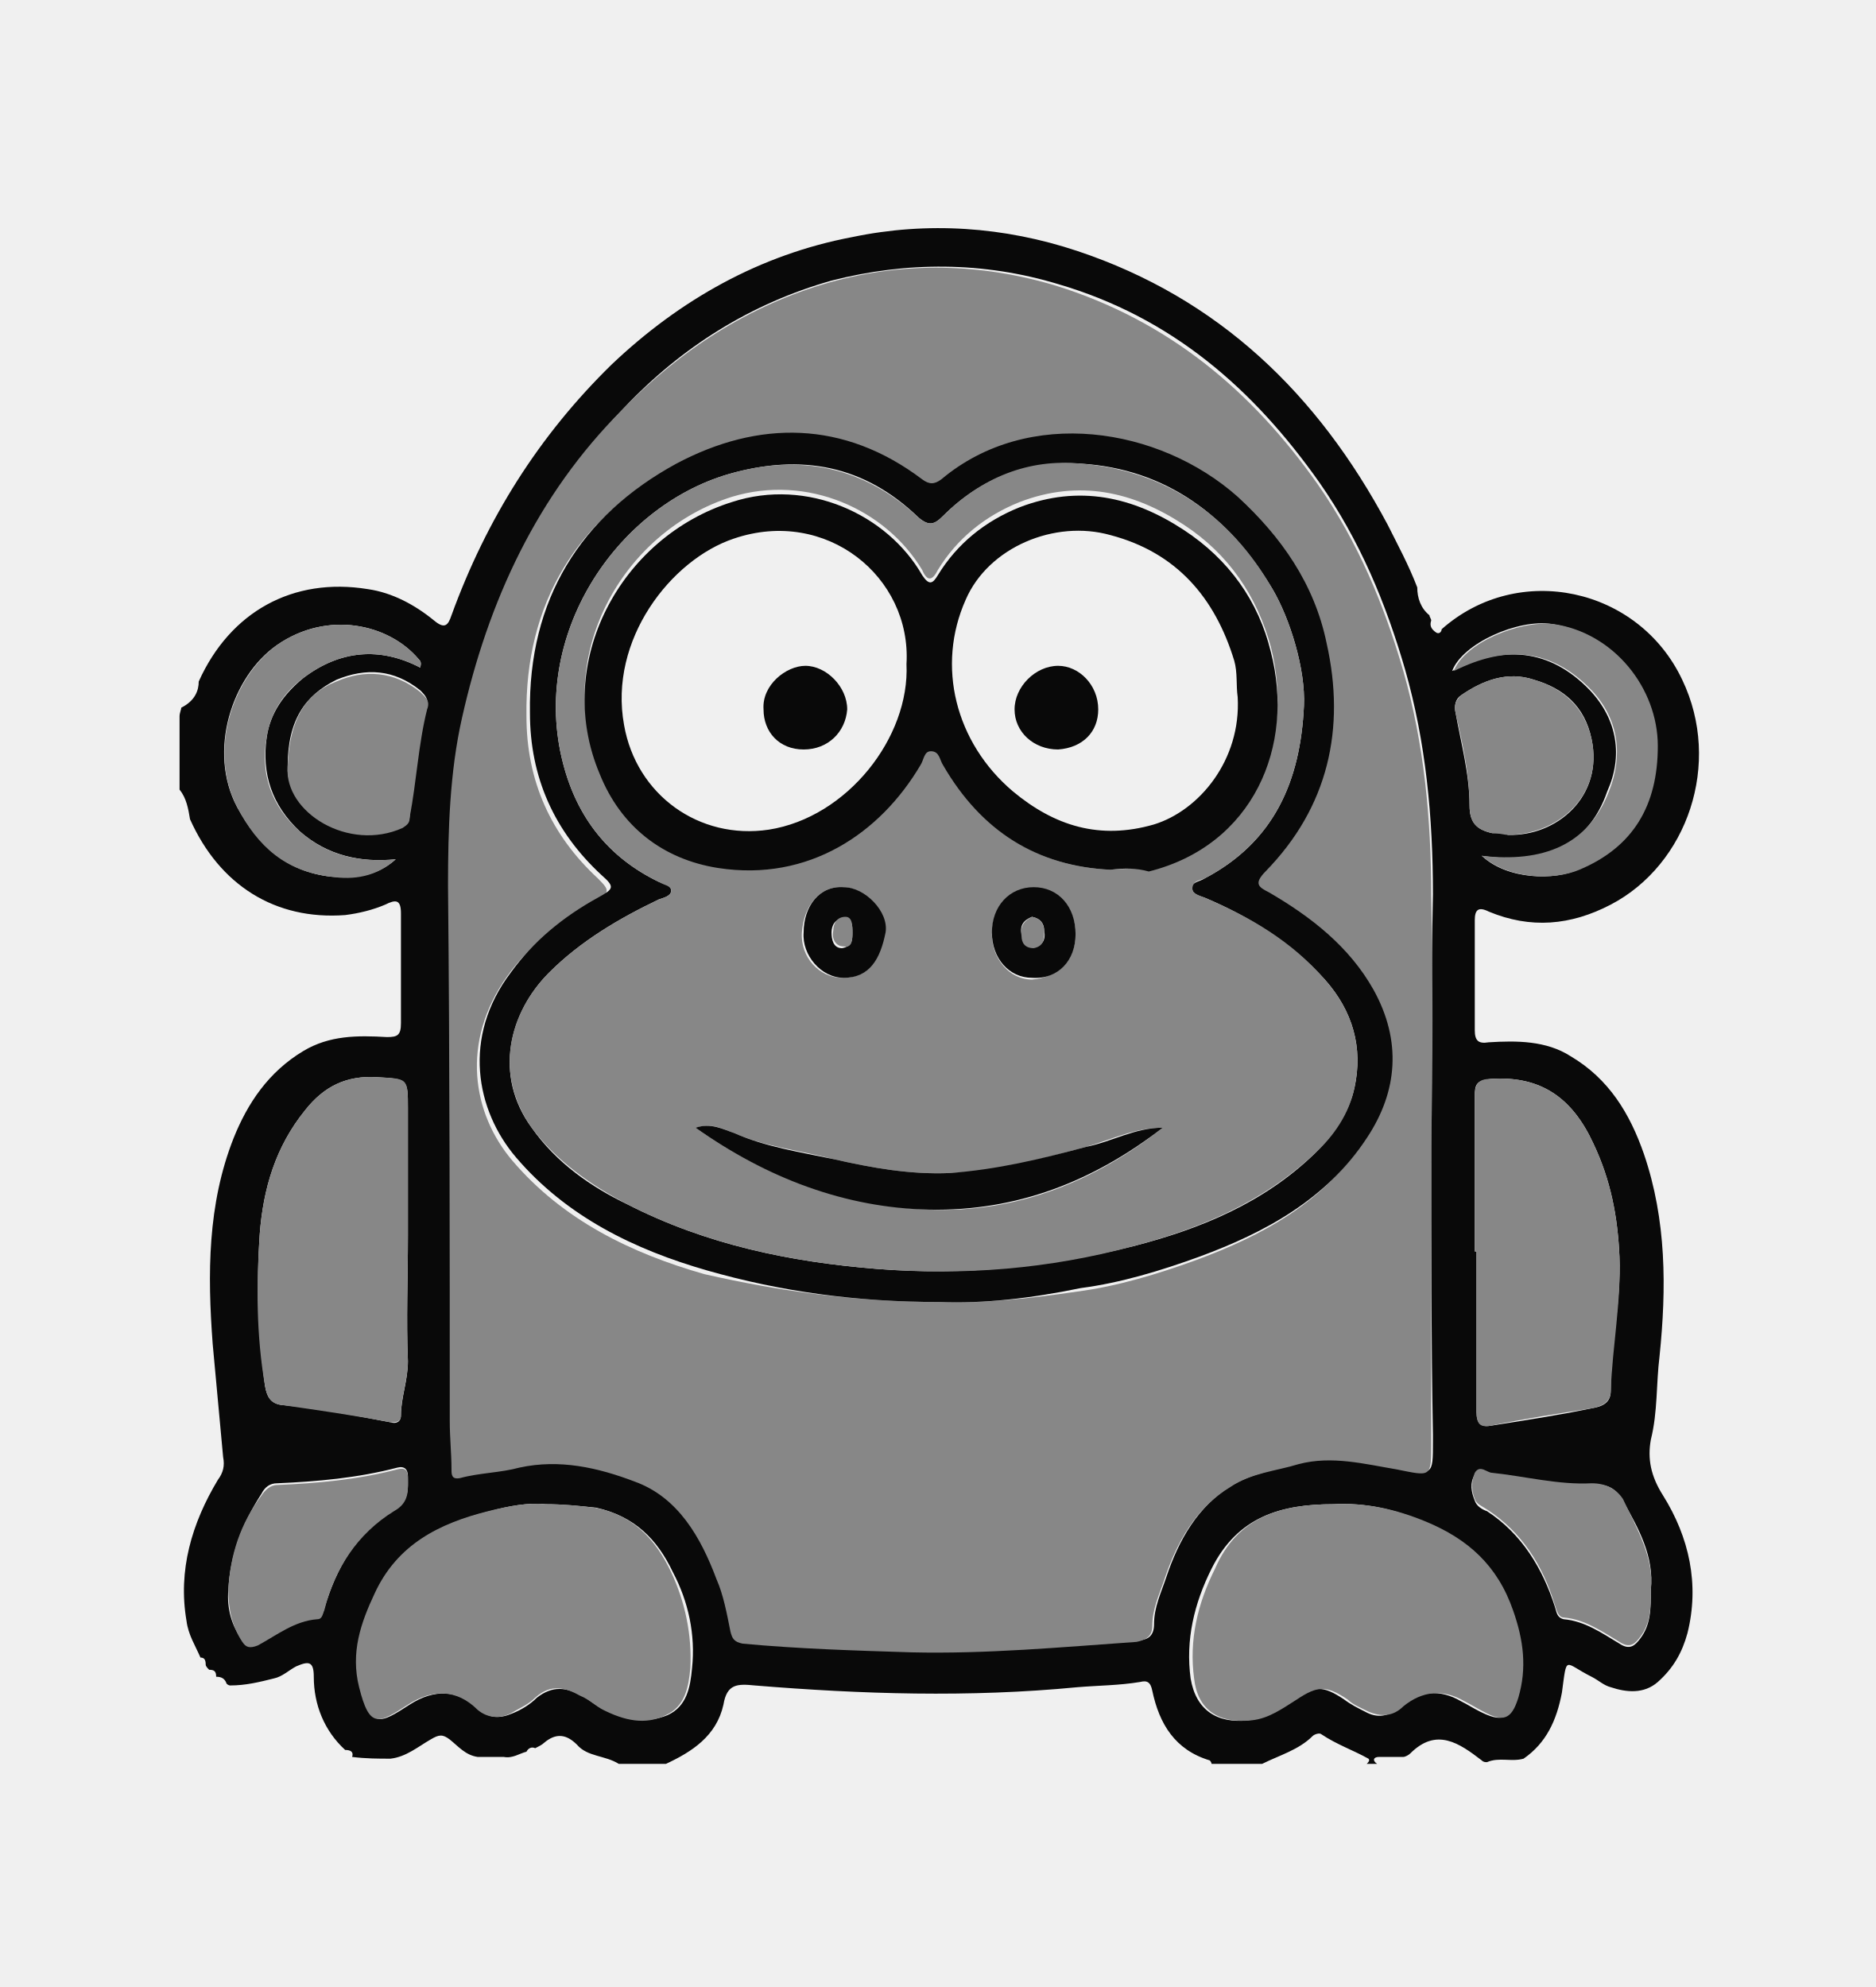
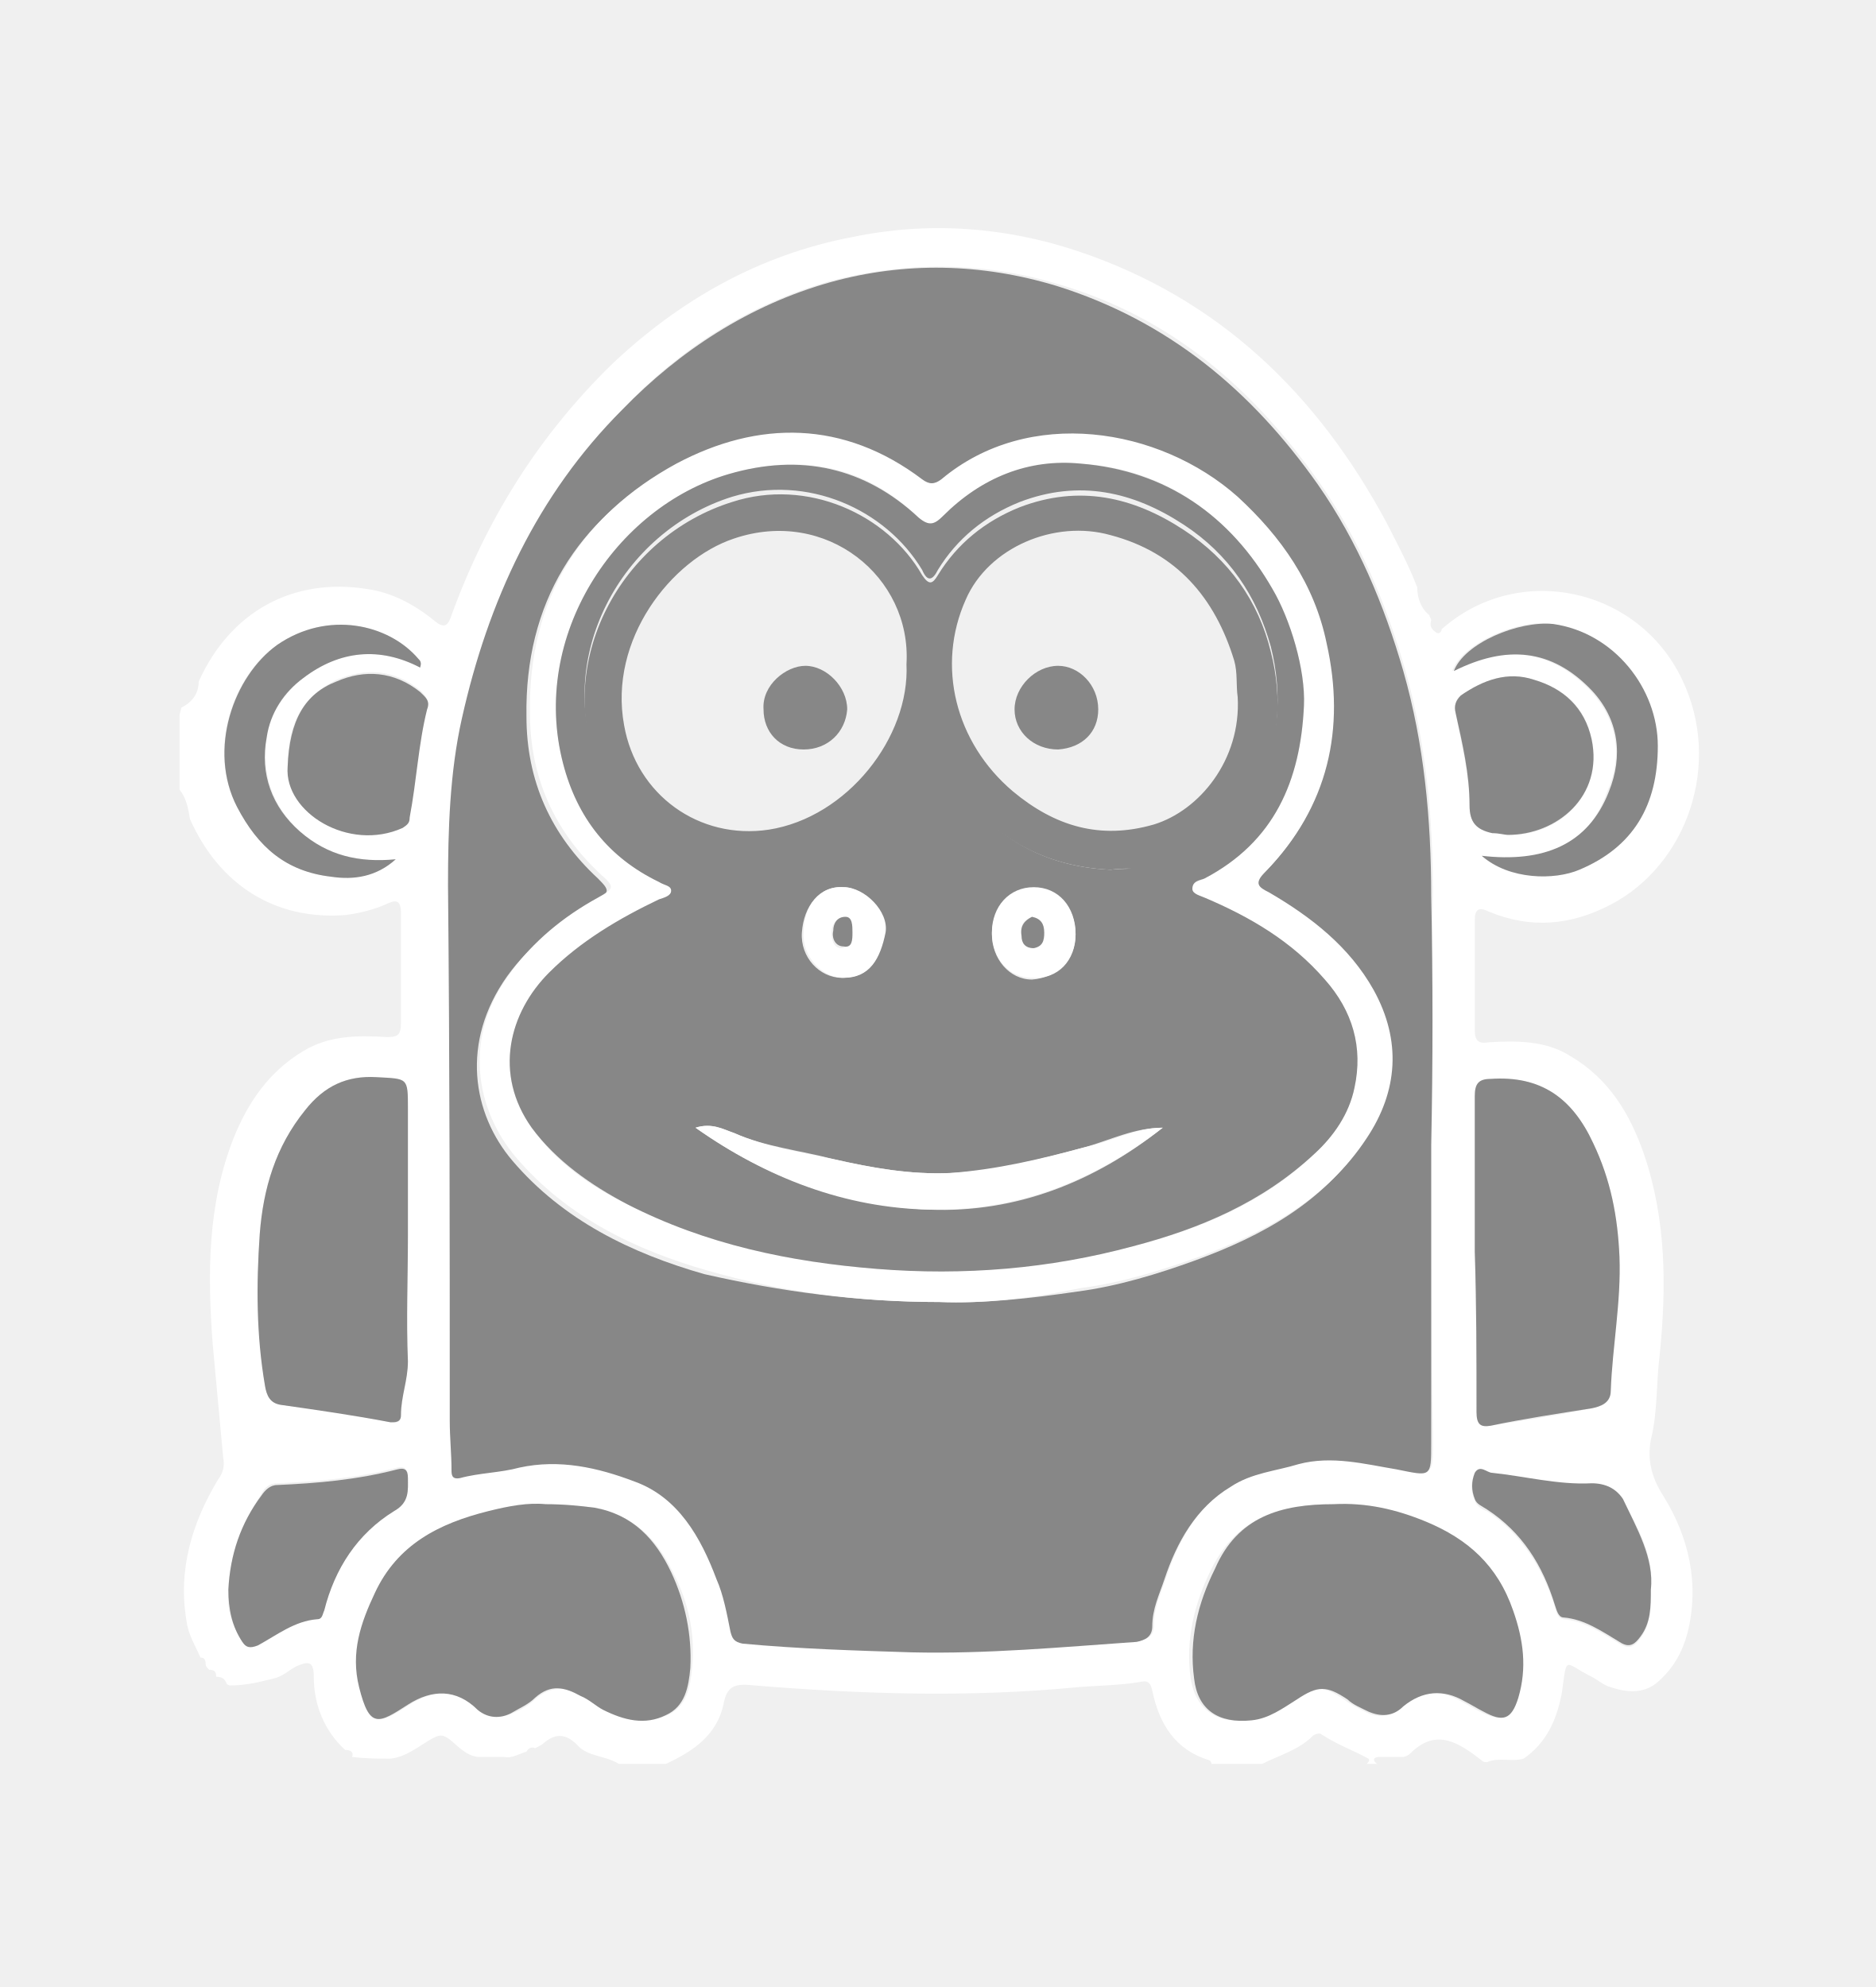
<svg xmlns="http://www.w3.org/2000/svg" version="1.1" id="Layer_1" x="0px" y="0px" viewBox="0 0 107.6 114" style="enable-background:new 0 0 107.6 114;" xml:space="preserve">
  <style type="text/css">
- 	.st0{fill:#090909;}
+ 	.st0{fill:#FFFFFF;}
	.st1{fill:#878787;}
</style>
  <g id="eihnCn.tif">
    <g>
-       <path class="st0" d="M11.4,39.1c1.8-4,5.4-6,9.7-5.3c1.4,0.2,2.7,0.9,3.8,1.8c0.6,0.5,0.8,0.3,1-0.3c2-5.5,5-10.3,9.2-14.4    c3.9-3.7,8.5-6.3,13.8-7.3c4.3-0.9,8.7-0.6,12.9,0.8c8.1,2.7,13.8,8.2,17.8,15.7c0.6,1.2,1.2,2.3,1.7,3.6c0,0.6,0.2,1.2,0.7,1.6    c0,0.1,0.1,0.2,0.1,0.3c-0.1,0.3,0,0.5,0.3,0.7c0.2,0.1,0.3-0.1,0.3-0.2c4.4-3.9,11.3-2.4,13.8,2.9c2.3,4.8,0.3,10.6-4.1,12.9    c-2.3,1.2-4.6,1.4-7,0.4c-0.6-0.3-0.8-0.1-0.8,0.5c0,2.1,0,4.2,0,6.3c0,0.6,0.2,0.8,0.8,0.7c1.6-0.1,3.3-0.1,4.7,0.8    c2.2,1.3,3.4,3.3,4.2,5.6c1.3,3.8,1.3,7.7,0.9,11.6c-0.2,1.6-0.1,3.2-0.5,4.8c-0.2,1.1,0,2.1,0.7,3.2c1.5,2.4,2.1,5.1,1.4,7.9    c-0.3,1.1-0.8,2-1.7,2.8c-0.8,0.7-1.8,0.6-2.7,0.3c-0.4-0.1-0.7-0.4-1.1-0.6c-1.6-0.8-1.4-1.3-1.7,0.9c-0.3,1.6-0.9,2.9-2.2,3.8    c-0.7,0.2-1.4-0.1-2.1,0.2c-0.1,0-0.2,0-0.3-0.1c-1.3-1-2.6-1.9-4.1-0.4c-0.1,0.1-0.3,0.2-0.4,0.2c-0.5,0-0.9,0-1.4,0    c-0.3,0-0.4,0.2-0.1,0.4c-0.2,0-0.4,0-0.6,0c0.1-0.1,0.2-0.2,0.1-0.3c-0.9-0.5-1.8-0.8-2.7-1.4c-0.1-0.1-0.4,0-0.5,0.1    c-0.8,0.8-1.9,1.1-2.9,1.6c-1,0-1.9,0-2.9,0c0-0.1-0.1-0.2-0.1-0.2c-2-0.6-2.9-2.1-3.3-4c-0.1-0.5-0.3-0.6-0.7-0.5    c-1.2,0.2-2.4,0.2-3.6,0.3c-6.2,0.6-12.4,0.4-18.5-0.1c-1-0.1-1.6-0.1-1.8,1.1c-0.4,1.8-1.8,2.7-3.3,3.4c-0.9,0-1.8,0-2.7,0    c-0.8-0.5-1.8-0.4-2.4-1.1c-0.6-0.6-1.2-0.7-1.9-0.1c-0.1,0.1-0.3,0.2-0.5,0.3c-0.2-0.1-0.4,0-0.5,0.2c-0.4,0.1-0.8,0.4-1.3,0.3    c-0.5,0-1,0-1.5,0c-0.7-0.1-1.1-0.6-1.6-1c-0.4-0.3-0.6-0.3-1.1,0c-0.7,0.4-1.4,1-2.3,1.1c-0.7,0-1.4,0-2.2-0.1l0,0    c0.1-0.3-0.1-0.4-0.4-0.4c-1.2-1.1-1.8-2.6-1.8-4.2c0-0.9-0.3-0.9-1-0.6c-0.4,0.2-0.8,0.6-1.3,0.7c-0.8,0.2-1.6,0.4-2.5,0.4    c0,0-0.1,0-0.2-0.1c-0.1-0.3-0.3-0.4-0.6-0.4l0,0c0-0.3-0.1-0.4-0.4-0.4c-0.1-0.1-0.2-0.2-0.2-0.3c0-0.3-0.1-0.4-0.3-0.4    c-0.3-0.7-0.7-1.3-0.8-2.1c-0.5-2.9,0.3-5.6,1.8-8.1c0.3-0.4,0.4-0.8,0.3-1.3c-0.2-2.2-0.4-4.3-0.6-6.5c-0.3-4-0.3-8,1.2-11.8    c0.8-2,2-3.8,4-5c1.5-0.9,3.1-0.9,4.8-0.8c0.6,0,0.8-0.1,0.8-0.8c0-2.1,0-4.2,0-6.3c0-0.8-0.3-0.8-0.9-0.5    c-0.7,0.3-1.5,0.5-2.3,0.6c-4,0.3-7.2-1.7-8.9-5.5c-0.1-0.6-0.2-1.2-0.6-1.7c0-0.1,0-0.2,0-0.3c0-1.3,0-2.6,0-3.9    c0-0.2,0.1-0.4,0.1-0.5C11.2,40.2,11.4,39.6,11.4,39.1z M82.1,65.7C82.1,65.7,82.2,65.7,82.1,65.7c0-4.8,0-9.6,0.1-14.4    c0-4.4-0.4-8.7-1.6-12.9c-1.1-3.8-2.6-7.4-4.9-10.7c-3.8-5.4-8.5-9.5-15-11.4c-4.3-1.3-8.7-1.3-13-0.2c-4.6,1.3-8.6,3.8-11.9,7.3    c-4.8,5-7.6,11.1-9.2,17.7c-0.7,3.1-0.9,6.4-0.8,9.6c0,10.2,0,20.5,0.1,30.7c0,0.9,0.1,1.8,0.1,2.8c0,0.3,0,0.6,0.5,0.5    c1.1-0.3,2.3-0.4,3.4-0.6c2.3-0.5,4.5,0,6.6,0.8c2.6,0.9,3.8,3.2,4.7,5.6c0.4,1,0.6,2,0.8,3c0.1,0.4,0.2,0.7,0.7,0.7    c3.2,0.3,6.5,0.4,9.7,0.5c4.3,0.1,8.6-0.3,12.9-0.6c0.6,0,0.9-0.3,0.9-0.9c0-1,0.4-1.8,0.7-2.7c0.7-2.1,1.8-4.1,3.8-5.3    c1.2-0.7,2.6-0.9,3.9-1.3c2-0.5,3.8-0.1,5.6,0.3c2,0.4,2,0.5,2-1.5c0-0.1,0-0.3,0-0.4C82.1,76.9,82.1,71.3,82.1,65.7z M76.5,86.3    c-3,0-5.5,0.7-7,3.7c-1,2-1.5,4.1-1.2,6.3c0.3,1.8,1.5,2.6,3.3,2.4c1-0.1,1.8-0.7,2.6-1.2c1.2-0.8,1.7-0.8,2.9,0    c0.4,0.3,0.8,0.5,1.2,0.7c0.7,0.4,1.4,0.3,2-0.3c1.1-0.9,2.3-1,3.5-0.3c0.4,0.2,0.7,0.4,1.1,0.6c1.2,0.6,1.7,0.5,2-0.8    c0.5-1.7,0.2-3.3-0.3-5c-0.9-2.6-2.6-4.1-5-5.1C80.1,86.6,78.3,86.2,76.5,86.3z M31.3,86.3c-1-0.1-2.1,0.1-3.2,0.4    c-2.8,0.7-5.2,1.9-6.5,4.7c-0.8,1.7-1.5,3.4-0.9,5.4c0.6,2.4,1.1,2.1,2.8,1c1.4-0.9,2.8-0.9,4,0.3c0.6,0.5,1.2,0.5,1.9,0.2    c0.5-0.2,1-0.5,1.4-0.9c0.9-0.7,1.7-0.6,2.6-0.1c0.4,0.2,0.8,0.6,1.3,0.8c1.1,0.6,2.4,0.8,3.6,0.3c1.1-0.5,1.3-1.6,1.4-2.7    c0.2-1.9-0.2-3.8-1.1-5.5c-0.9-1.9-2.2-3.2-4.4-3.7C33.2,86.4,32.3,86.3,31.3,86.3z M23.4,70.9C23.4,70.9,23.4,70.9,23.4,70.9    c0-2.4,0-4.8,0-7.3c0-1.7,0-1.7-1.8-1.8c-1.7-0.1-3,0.5-4.1,1.9c-1.7,2.1-2.4,4.5-2.6,7.1c-0.2,2.9-0.1,5.8,0.3,8.7    c0.1,0.6,0.3,1,0.9,1.1c2.1,0.2,4.2,0.6,6.3,1c0.3,0.1,0.6,0,0.6-0.4c0-1,0.4-2,0.4-3.1C23.3,75.7,23.4,73.3,23.4,70.9z     M84.6,71.8c0,0,0.1,0,0.1,0c0,3.1,0,6.1,0,9.2c0,0.6,0.2,0.9,0.8,0.8c1.9-0.3,3.9-0.6,5.8-1c0.6-0.1,1.1-0.3,1.1-1    c0-2.6,0.6-5.1,0.5-7.7c-0.1-2.3-0.5-4.4-1.5-6.5c-1.2-2.6-3-3.9-5.9-3.7c-0.8,0.1-0.9,0.3-0.9,1C84.6,65.8,84.6,68.8,84.6,71.8z     M13.1,91.2c-0.1,1.1,0.2,2.1,0.8,2.9c0.2,0.3,0.5,0.4,0.9,0.2c1.1-0.5,2.1-1.4,3.4-1.5c0.3,0,0.3-0.2,0.4-0.5    c0.7-2.4,1.9-4.4,4-5.7c0.9-0.5,0.8-1.2,0.8-1.9c0-0.4-0.2-0.6-0.6-0.5c-2.3,0.6-4.6,0.8-6.9,0.9c-0.4,0-0.7,0.2-0.9,0.6    C13.9,87.4,13.2,89.2,13.1,91.2z M94.7,91.2c0.2-1.9-0.7-3.5-1.6-5.1c-0.4-0.7-0.9-1-1.8-0.9c-1.9,0.1-3.8-0.5-5.7-0.6    c-0.3,0-0.7-0.5-1,0c-0.3,0.5-0.2,1,0,1.5c0.1,0.3,0.4,0.5,0.7,0.6c2,1.3,3.2,3.3,3.9,5.5c0.1,0.3,0.1,0.6,0.5,0.7    c1.2,0.1,2.2,0.8,3.2,1.4c0.6,0.4,0.9,0.1,1.2-0.3C94.7,93.2,94.7,92.3,94.7,91.2z M16.5,44c-0.1,2.5,3.5,4.8,6.6,3.4    c0.3-0.1,0.4-0.3,0.4-0.6c0.3-2.1,0.4-4.2,1-6.2c0.1-0.5-0.1-0.7-0.4-1c-1.5-1.2-3.1-1.3-4.8-0.6C17.5,39.9,16.5,41.3,16.5,44z     M86.5,47.9c2.8,0.1,5.5-2.2,4.8-5.5c-0.4-1.9-1.6-2.9-3.3-3.4c-1.5-0.5-2.9,0-4.2,0.9c-0.3,0.2-0.4,0.6-0.3,1    c0.3,1.7,0.8,3.5,0.8,5.3c0,1,0.4,1.4,1.3,1.6C86,47.8,86.3,47.8,86.5,47.9z M24.1,38.3c0.1-0.3,0-0.4-0.1-0.5    c-1.7-2-5.2-2.8-8.1-0.8c-2.6,1.8-4,6.1-2.3,9.3c1.2,2.2,2.8,3.7,5.4,4c1.3,0.1,2.6,0,3.7-1c-2,0.2-3.9-0.2-5.5-1.6    c-1.6-1.5-2.2-3.3-1.9-5.4c0.2-1.4,1-2.5,2.1-3.4C19.5,37.3,21.8,37.1,24.1,38.3z M85,49.1c1.5,1.4,4.2,1.4,5.5,0.8    c3.1-1.3,4.5-3.8,4.5-7.1c0-3.3-2.5-6.5-6-7c-1.9-0.3-5.1,1.1-5.7,2.7c2.9-1.5,5.6-1.3,7.9,1.1c1.6,1.7,1.9,3.8,1,5.8    C91.1,48.6,88.5,49.6,85,49.1z" />
+       <path class="st0" d="M11.4,39.1c1.8-4,5.4-6,9.7-5.3c1.4,0.2,2.7,0.9,3.8,1.8c0.6,0.5,0.8,0.3,1-0.3c2-5.5,5-10.3,9.2-14.4    c3.9-3.7,8.5-6.3,13.8-7.3c4.3-0.9,8.7-0.6,12.9,0.8c8.1,2.7,13.8,8.2,17.8,15.7c0.6,1.2,1.2,2.3,1.7,3.6c0,0.6,0.2,1.2,0.7,1.6    c0,0.1,0.1,0.2,0.1,0.3c-0.1,0.3,0,0.5,0.3,0.7c0.2,0.1,0.3-0.1,0.3-0.2c4.4-3.9,11.3-2.4,13.8,2.9c2.3,4.8,0.3,10.6-4.1,12.9    c-2.3,1.2-4.6,1.4-7,0.4c-0.6-0.3-0.8-0.1-0.8,0.5c0,2.1,0,4.2,0,6.3c0,0.6,0.2,0.8,0.8,0.7c1.6-0.1,3.3-0.1,4.7,0.8    c2.2,1.3,3.4,3.3,4.2,5.6c1.3,3.8,1.3,7.7,0.9,11.6c-0.2,1.6-0.1,3.2-0.5,4.8c-0.2,1.1,0,2.1,0.7,3.2c1.5,2.4,2.1,5.1,1.4,7.9    c-0.3,1.1-0.8,2-1.7,2.8c-0.8,0.7-1.8,0.6-2.7,0.3c-0.4-0.1-0.7-0.4-1.1-0.6c-1.6-0.8-1.4-1.3-1.7,0.9c-0.3,1.6-0.9,2.9-2.2,3.8    c-0.7,0.2-1.4-0.1-2.1,0.2c-0.1,0-0.2,0-0.3-0.1c-1.3-1-2.6-1.9-4.1-0.4c-0.1,0.1-0.3,0.2-0.4,0.2c-0.5,0-0.9,0-1.4,0    c-0.3,0-0.4,0.2-0.1,0.4c-0.2,0-0.4,0-0.6,0c0.1-0.1,0.2-0.2,0.1-0.3c-0.9-0.5-1.8-0.8-2.7-1.4c-0.1-0.1-0.4,0-0.5,0.1    c-0.8,0.8-1.9,1.1-2.9,1.6c-1,0-1.9,0-2.9,0c0-0.1-0.1-0.2-0.1-0.2c-2-0.6-2.9-2.1-3.3-4c-0.1-0.5-0.3-0.6-0.7-0.5    c-1.2,0.2-2.4,0.2-3.6,0.3c-6.2,0.6-12.4,0.4-18.5-0.1c-1-0.1-1.6-0.1-1.8,1.1c-0.4,1.8-1.8,2.7-3.3,3.4c-0.9,0-1.8,0-2.7,0    c-0.8-0.5-1.8-0.4-2.4-1.1c-0.6-0.6-1.2-0.7-1.9-0.1c-0.1,0.1-0.3,0.2-0.5,0.3c-0.2-0.1-0.4,0-0.5,0.2c-0.4,0.1-0.8,0.4-1.3,0.3    c-0.5,0-1,0-1.5,0c-0.7-0.1-1.1-0.6-1.6-1c-0.4-0.3-0.6-0.3-1.1,0c-0.7,0.4-1.4,1-2.3,1.1c-0.7,0-1.4,0-2.2-0.1l0,0    c0.1-0.3-0.1-0.4-0.4-0.4c-1.2-1.1-1.8-2.6-1.8-4.2c0-0.9-0.3-0.9-1-0.6c-0.4,0.2-0.8,0.6-1.3,0.7c-0.8,0.2-1.6,0.4-2.5,0.4    c0,0-0.1,0-0.2-0.1c-0.1-0.3-0.3-0.4-0.6-0.4l0,0c0-0.3-0.1-0.4-0.4-0.4c-0.1-0.1-0.2-0.2-0.2-0.3c0-0.3-0.1-0.4-0.3-0.4    c-0.3-0.7-0.7-1.3-0.8-2.1c-0.5-2.9,0.3-5.6,1.8-8.1c0.3-0.4,0.4-0.8,0.3-1.3c-0.2-2.2-0.4-4.3-0.6-6.5c-0.3-4-0.3-8,1.2-11.8    c0.8-2,2-3.8,4-5c1.5-0.9,3.1-0.9,4.8-0.8c0.6,0,0.8-0.1,0.8-0.8c0-2.1,0-4.2,0-6.3c0-0.8-0.3-0.8-0.9-0.5    c-0.7,0.3-1.5,0.5-2.3,0.6c-4,0.3-7.2-1.7-8.9-5.5c-0.1-0.6-0.2-1.2-0.6-1.7c0-0.1,0-0.2,0-0.3c0-1.3,0-2.6,0-3.9    c0-0.2,0.1-0.4,0.1-0.5C11.2,40.2,11.4,39.6,11.4,39.1z M82.1,65.7C82.1,65.7,82.2,65.7,82.1,65.7c0-4.8,0-9.6,0.1-14.4    c0-4.4-0.4-8.7-1.6-12.9c-1.1-3.8-2.6-7.4-4.9-10.7c-3.8-5.4-8.5-9.5-15-11.4c-4.3-1.3-8.7-1.3-13-0.2c-4.6,1.3-8.6,3.8-11.9,7.3    c-4.8,5-7.6,11.1-9.2,17.7c-0.7,3.1-0.9,6.4-0.8,9.6c0,10.2,0,20.5,0.1,30.7c0,0.9,0.1,1.8,0.1,2.8c0,0.3,0,0.6,0.5,0.5    c1.1-0.3,2.3-0.4,3.4-0.6c2.3-0.5,4.5,0,6.6,0.8c2.6,0.9,3.8,3.2,4.7,5.6c0.4,1,0.6,2,0.8,3c0.1,0.4,0.2,0.7,0.7,0.7    c3.2,0.3,6.5,0.4,9.7,0.5c4.3,0.1,8.6-0.3,12.9-0.6c0.6,0,0.9-0.3,0.9-0.9c0-1,0.4-1.8,0.7-2.7c0.7-2.1,1.8-4.1,3.8-5.3    c1.2-0.7,2.6-0.9,3.9-1.3c2-0.5,3.8-0.1,5.6,0.3c2,0.4,2,0.5,2-1.5c0-0.1,0-0.3,0-0.4C82.1,76.9,82.1,71.3,82.1,65.7z M76.5,86.3    c-3,0-5.5,0.7-7,3.7c-1,2-1.5,4.1-1.2,6.3c0.3,1.8,1.5,2.6,3.3,2.4c1-0.1,1.8-0.7,2.6-1.2c1.2-0.8,1.7-0.8,2.9,0    c0.4,0.3,0.8,0.5,1.2,0.7c0.7,0.4,1.4,0.3,2-0.3c1.1-0.9,2.3-1,3.5-0.3c0.4,0.2,0.7,0.4,1.1,0.6c1.2,0.6,1.7,0.5,2-0.8    c0.5-1.7,0.2-3.3-0.3-5c-0.9-2.6-2.6-4.1-5-5.1C80.1,86.6,78.3,86.2,76.5,86.3z M31.3,86.3c-1-0.1-2.1,0.1-3.2,0.4    c-2.8,0.7-5.2,1.9-6.5,4.7c-0.8,1.7-1.5,3.4-0.9,5.4c0.6,2.4,1.1,2.1,2.8,1c1.4-0.9,2.8-0.9,4,0.3c0.6,0.5,1.2,0.5,1.9,0.2    c0.5-0.2,1-0.5,1.4-0.9c0.9-0.7,1.7-0.6,2.6-0.1c0.4,0.2,0.8,0.6,1.3,0.8c1.1,0.6,2.4,0.8,3.6,0.3c1.1-0.5,1.3-1.6,1.4-2.7    c0.2-1.9-0.2-3.8-1.1-5.5c-0.9-1.9-2.2-3.2-4.4-3.7C33.2,86.4,32.3,86.3,31.3,86.3z M23.4,70.9L23.4,70.9c0-2.4,0-4.8,0-7.3    c0-1.7,0-1.7-1.8-1.8c-1.7-0.1-3,0.5-4.1,1.9c-1.7,2.1-2.4,4.5-2.6,7.1c-0.2,2.9-0.1,5.8,0.3,8.7c0.1,0.6,0.3,1,0.9,1.1    c2.1,0.2,4.2,0.6,6.3,1c0.3,0.1,0.6,0,0.6-0.4c0-1,0.4-2,0.4-3.1C23.3,75.7,23.4,73.3,23.4,70.9z M84.6,71.8L84.6,71.8    c0.1,3.1,0.1,6.1,0.1,9.2c0,0.6,0.2,0.9,0.8,0.8c1.9-0.3,3.9-0.6,5.8-1c0.6-0.1,1.1-0.3,1.1-1c0-2.6,0.6-5.1,0.5-7.7    c-0.1-2.3-0.5-4.4-1.5-6.5c-1.2-2.6-3-3.9-5.9-3.7c-0.8,0.1-0.9,0.3-0.9,1C84.6,65.8,84.6,68.8,84.6,71.8z M13.1,91.2    c-0.1,1.1,0.2,2.1,0.8,2.9c0.2,0.3,0.5,0.4,0.9,0.2c1.1-0.5,2.1-1.4,3.4-1.5c0.3,0,0.3-0.2,0.4-0.5c0.7-2.4,1.9-4.4,4-5.7    c0.9-0.5,0.8-1.2,0.8-1.9c0-0.4-0.2-0.6-0.6-0.5c-2.3,0.6-4.6,0.8-6.9,0.9c-0.4,0-0.7,0.2-0.9,0.6C13.9,87.4,13.2,89.2,13.1,91.2z     M94.7,91.2c0.2-1.9-0.7-3.5-1.6-5.1c-0.4-0.7-0.9-1-1.8-0.9c-1.9,0.1-3.8-0.5-5.7-0.6c-0.3,0-0.7-0.5-1,0s-0.2,1,0,1.5    c0.1,0.3,0.4,0.5,0.7,0.6c2,1.3,3.2,3.3,3.9,5.5c0.1,0.3,0.1,0.6,0.5,0.7c1.2,0.1,2.2,0.8,3.2,1.4c0.6,0.4,0.9,0.1,1.2-0.3    C94.7,93.2,94.7,92.3,94.7,91.2z M16.5,44c-0.1,2.5,3.5,4.8,6.6,3.4c0.3-0.1,0.4-0.3,0.4-0.6c0.3-2.1,0.4-4.2,1-6.2    c0.1-0.5-0.1-0.7-0.4-1c-1.5-1.2-3.1-1.3-4.8-0.6C17.5,39.9,16.5,41.3,16.5,44z M86.5,47.9c2.8,0.1,5.5-2.2,4.8-5.5    c-0.4-1.9-1.6-2.9-3.3-3.4c-1.5-0.5-2.9,0-4.2,0.9c-0.3,0.2-0.4,0.6-0.3,1c0.3,1.7,0.8,3.5,0.8,5.3c0,1,0.4,1.4,1.3,1.6    C86,47.8,86.3,47.8,86.5,47.9z M24.1,38.3c0.1-0.3,0-0.4-0.1-0.5c-1.7-2-5.2-2.8-8.1-0.8c-2.6,1.8-4,6.1-2.3,9.3    c1.2,2.2,2.8,3.7,5.4,4c1.3,0.1,2.6,0,3.7-1c-2,0.2-3.9-0.2-5.5-1.6c-1.6-1.5-2.2-3.3-1.9-5.4c0.2-1.4,1-2.5,2.1-3.4    C19.5,37.3,21.8,37.1,24.1,38.3z M85,49.1c1.5,1.4,4.2,1.4,5.5,0.8c3.1-1.3,4.5-3.8,4.5-7.1s-2.5-6.5-6-7    c-1.9-0.3-5.1,1.1-5.7,2.7c2.9-1.5,5.6-1.3,7.9,1.1c1.6,1.7,1.9,3.8,1,5.8C91.1,48.6,88.5,49.6,85,49.1z" />
      <path class="st1" d="M82.1,65.7c0,5.6,0,11.2,0,16.7c0,0.1,0,0.3,0,0.4c0,2,0,1.9-2,1.5c-1.8-0.3-3.7-0.8-5.6-0.3    c-1.3,0.4-2.7,0.5-3.9,1.3c-2,1.2-3.1,3.2-3.8,5.3c-0.3,0.9-0.7,1.7-0.7,2.7c0,0.6-0.4,0.8-0.9,0.9c-4.3,0.3-8.6,0.7-12.9,0.6    c-3.2-0.1-6.5-0.2-9.7-0.5c-0.5-0.1-0.6-0.3-0.7-0.7c-0.2-1-0.4-2.1-0.8-3c-0.9-2.4-2.2-4.7-4.7-5.6c-2.1-0.8-4.3-1.3-6.6-0.8    c-1.1,0.3-2.3,0.3-3.4,0.6c-0.5,0.1-0.5-0.2-0.5-0.5c0-0.9-0.1-1.8-0.1-2.8c0-10.2,0-20.5-0.1-30.7c0-3.2,0.1-6.5,0.8-9.6    c1.5-6.7,4.3-12.8,9.2-17.7c3.3-3.4,7.3-6,11.9-7.3c4.3-1.2,8.7-1.1,13,0.2c6.4,2,11.2,6,15,11.4c2.3,3.3,3.8,6.9,4.9,10.7    c1.2,4.2,1.6,8.5,1.6,12.9C82.2,56.2,82.2,61,82.1,65.7C82.2,65.7,82.1,65.7,82.1,65.7z M53.9,74.7c2.4,0.1,5.2-0.2,7.9-0.6    c2.3-0.3,4.6-1,6.8-1.8c3.8-1.4,7.3-3.3,9.6-6.8c1.8-2.7,2-5.6,0.4-8.5c-1.4-2.5-3.6-4.2-6-5.6c-0.6-0.4-0.9-0.6-0.2-1.2    c3.7-3.7,4.7-8.2,3.5-13.1c-0.7-3.3-2.6-6.1-5.1-8.4c-4.5-4-12-5.2-17-1c-0.4,0.3-0.7,0.3-1.1,0c-4.5-3.4-9.4-3.4-14.1-0.9    c-5.5,3-8.5,7.8-8.4,14.3c0,3.7,1.4,6.8,4.1,9.3c0.7,0.7,0.7,0.8-0.2,1.3c-1.9,1.1-3.7,2.5-5,4.3c-2.7,3.8-2,7.9,0.3,10.6    c2.9,3.4,6.8,5.3,11,6.5C44.8,74.1,49.2,74.7,53.9,74.7z" />
      <path class="st1" d="M76.5,86.3c1.9-0.1,3.6,0.3,5.3,1c2.4,1,4.1,2.5,5,5.1c0.6,1.7,0.8,3.3,0.3,5c-0.4,1.3-0.9,1.4-2,0.8    c-0.4-0.2-0.7-0.4-1.1-0.6c-1.2-0.7-2.4-0.6-3.5,0.3c-0.6,0.6-1.3,0.6-2,0.3c-0.4-0.2-0.9-0.4-1.2-0.7c-1.2-0.8-1.7-0.8-2.9,0    c-0.8,0.5-1.6,1.1-2.6,1.2c-1.9,0.2-3.1-0.6-3.3-2.4c-0.3-2.2,0.2-4.3,1.2-6.3C71,87,73.5,86.3,76.5,86.3z" />
      <path class="st1" d="M31.3,86.3c1.1,0,2,0.1,2.8,0.2c2.2,0.4,3.5,1.8,4.4,3.7c0.8,1.7,1.2,3.6,1.1,5.5c-0.1,1.1-0.3,2.2-1.4,2.7    c-1.2,0.6-2.4,0.3-3.6-0.3c-0.4-0.2-0.8-0.6-1.3-0.8c-0.9-0.5-1.7-0.7-2.6,0.1c-0.4,0.4-0.9,0.6-1.4,0.9c-0.6,0.3-1.3,0.3-1.9-0.2    c-1.2-1.2-2.6-1.2-4-0.3c-1.7,1.1-2.2,1.4-2.8-1c-0.5-2,0.1-3.7,0.9-5.4c1.3-2.8,3.7-4,6.5-4.7C29.2,86.4,30.3,86.2,31.3,86.3z" />
-       <path class="st1" d="M23.4,70.9c0,2.4-0.1,4.8,0,7.2c0,1.1-0.4,2-0.4,3.1c0,0.4-0.3,0.4-0.6,0.4c-2.1-0.4-4.2-0.7-6.3-1    c-0.6-0.1-0.8-0.5-0.9-1.1c-0.5-2.9-0.5-5.8-0.3-8.7c0.2-2.6,0.9-5,2.6-7.1c1.1-1.4,2.4-2,4.1-1.9c1.8,0.1,1.8,0,1.8,1.8    C23.4,66,23.4,68.5,23.4,70.9C23.4,70.9,23.4,70.9,23.4,70.9z" />
-       <path class="st1" d="M84.6,71.8c0-3,0-5.9,0-8.9c0-0.7,0.2-1,0.9-1c2.9-0.2,4.7,1.1,5.9,3.7c1,2.1,1.4,4.2,1.5,6.5    c0.1,2.6-0.4,5.1-0.5,7.7c0,0.7-0.6,0.9-1.1,1c-1.9,0.3-3.9,0.6-5.8,1c-0.6,0.1-0.8-0.1-0.8-0.8c0-3.1,0-6.1,0-9.2    C84.7,71.8,84.7,71.8,84.6,71.8z" />
+       <path class="st1" d="M23.4,70.9c0,2.4-0.1,4.8,0,7.2c0,1.1-0.4,2-0.4,3.1c0,0.4-0.3,0.4-0.6,0.4c-2.1-0.4-4.2-0.7-6.3-1    c-0.6-0.1-0.8-0.5-0.9-1.1c-0.5-2.9-0.5-5.8-0.3-8.7c0.2-2.6,0.9-5,2.6-7.1c1.1-1.4,2.4-2,4.1-1.9c1.8,0.1,1.8,0,1.8,1.8    C23.4,66,23.4,68.5,23.4,70.9L23.4,70.9z" />
+       <path class="st1" d="M84.6,71.8c0-3,0-5.9,0-8.9c0-0.7,0.2-1,0.9-1c2.9-0.2,4.7,1.1,5.9,3.7c1,2.1,1.4,4.2,1.5,6.5    c0.1,2.6-0.4,5.1-0.5,7.7c0,0.7-0.6,0.9-1.1,1c-1.9,0.3-3.9,0.6-5.8,1c-0.6,0.1-0.8-0.1-0.8-0.8C84.7,77.9,84.7,74.9,84.6,71.8    C84.7,71.8,84.7,71.8,84.6,71.8z" />
      <path class="st1" d="M13.1,91.2c0.1-2,0.7-3.8,1.9-5.4c0.2-0.3,0.5-0.6,0.9-0.6c2.3-0.1,4.6-0.3,6.9-0.9c0.4-0.1,0.6,0,0.6,0.5    c0,0.7,0.1,1.4-0.8,1.9c-2.1,1.3-3.4,3.3-4,5.7c-0.1,0.2-0.1,0.5-0.4,0.5c-1.3,0.1-2.3,0.9-3.4,1.5c-0.5,0.2-0.7,0.1-0.9-0.2    C13.3,93.3,13.1,92.3,13.1,91.2z" />
      <path class="st1" d="M94.7,91.2c0,1,0,1.9-0.6,2.7c-0.3,0.4-0.6,0.7-1.2,0.3c-1-0.6-2-1.3-3.2-1.4c-0.3,0-0.4-0.4-0.5-0.7    c-0.7-2.3-1.9-4.2-3.9-5.5c-0.3-0.2-0.6-0.3-0.7-0.6c-0.2-0.5-0.2-1,0-1.5c0.3-0.5,0.7,0,1,0c1.9,0.2,3.8,0.7,5.7,0.6    c0.8,0,1.4,0.3,1.8,0.9C93.9,87.7,94.9,89.4,94.7,91.2z" />
      <path class="st1" d="M16.5,44c0.1-2.7,1-4.2,2.8-4.9c1.6-0.7,3.3-0.6,4.8,0.6c0.3,0.3,0.6,0.5,0.4,1c-0.5,2-0.6,4.1-1,6.2    c0,0.3-0.1,0.4-0.4,0.6C20,48.9,16.3,46.6,16.5,44z" />
      <path class="st1" d="M86.5,47.9c-0.2,0-0.5-0.1-0.9-0.1c-0.9-0.2-1.3-0.6-1.3-1.6c0-1.8-0.4-3.5-0.8-5.3c-0.1-0.4,0-0.7,0.3-1    c1.3-0.9,2.7-1.4,4.2-0.9c1.7,0.5,2.9,1.6,3.3,3.4C92,45.7,89.3,47.9,86.5,47.9z" />
-       <path class="st1" d="M24.1,38.3c-2.3-1.2-4.6-1-6.7,0.6c-1.1,0.8-1.9,2-2.1,3.4c-0.4,2.1,0.3,4,1.9,5.4c1.6,1.4,3.4,1.8,5.5,1.6    c-1.1,1-2.4,1.2-3.7,1c-2.6-0.3-4.2-1.7-5.4-4c-1.7-3.3-0.2-7.5,2.3-9.3c2.9-2,6.4-1.2,8.1,0.8C24.1,37.9,24.2,38,24.1,38.3z" />
+       <path class="st1" d="M24.1,38.3c-2.3-1.2-4.6-1-6.7,0.6c-1.1,0.8-1.9,2-2.1,3.4c-0.4,2.1,0.3,4,1.9,5.4s3.4,1.8,5.5,1.6    c-1.1,1-2.4,1.2-3.7,1c-2.6-0.3-4.2-1.7-5.4-4c-1.7-3.3-0.2-7.5,2.3-9.3c2.9-2,6.4-1.2,8.1,0.8C24.1,37.9,24.2,38,24.1,38.3z" />
      <path class="st1" d="M85,49.1c3.5,0.4,6.1-0.6,7.3-3.7c0.8-2,0.6-4.1-1-5.8c-2.3-2.4-4.9-2.6-7.9-1.1c0.6-1.6,3.7-2.9,5.7-2.7    c3.5,0.5,6,3.7,6,7c0,3.4-1.4,5.8-4.5,7.1C89.2,50.5,86.6,50.5,85,49.1z" />
      <path class="st1" d="M20,100.3" />
-       <path class="st0" d="M53.9,74.7c-4.8,0-9.1-0.6-13.3-1.8c-4.2-1.2-8.1-3.1-11-6.5c-2.3-2.7-3.1-6.9-0.3-10.6c1.3-1.8,3-3.2,5-4.3    c0.9-0.5,1-0.6,0.2-1.3c-2.7-2.5-4.1-5.6-4.1-9.3c-0.1-6.5,2.9-11.3,8.4-14.3c4.7-2.5,9.6-2.5,14.1,0.9c0.4,0.3,0.7,0.3,1.1,0    c5-4.2,12.5-3,17,1c2.5,2.3,4.4,5,5.1,8.4c1.1,4.9,0.1,9.4-3.5,13.1c-0.7,0.7-0.4,0.9,0.2,1.2c2.4,1.4,4.6,3.1,6,5.6    c1.6,2.9,1.4,5.8-0.4,8.5c-2.3,3.5-5.8,5.4-9.6,6.8c-2.2,0.8-4.5,1.5-6.8,1.8C59.1,74.5,56.4,74.8,53.9,74.7z M74.8,40.5    c0.1-2.1-0.8-5-1.8-6.7c-2.5-4.2-6.1-6.9-11-7.2c-3-0.2-5.7,0.8-7.9,3c-0.5,0.5-0.8,0.6-1.4,0.1c-3.1-3-6.7-3.7-10.9-2.5    c-6.5,1.9-11.4,9.3-9.5,16.6c0.8,3.1,2.6,5.4,5.5,6.8c0.3,0.1,0.7,0.2,0.7,0.5c0,0.3-0.4,0.4-0.7,0.5c-2.3,1.1-4.5,2.4-6.3,4.2    c-2.3,2.3-3.2,5.9-1,8.9c1.4,2,3.4,3.4,5.5,4.4c4.5,2.3,9.3,3.3,14.3,3.7c5,0.4,9.9-0.1,14.7-1.3c3.9-1,7.5-2.5,10.4-5.3    c1.1-1.1,2-2.4,2.3-3.8c0.5-2.3-0.1-4.4-1.7-6.2c-1.9-2.1-4.3-3.6-6.9-4.7c-0.3-0.1-0.7-0.2-0.7-0.5c-0.1-0.4,0.4-0.4,0.7-0.6    C73.1,48.3,74.6,44.8,74.8,40.5z" />
-       <path class="st1" d="M74.8,40.5c-0.2,4.3-1.7,7.8-5.7,9.9c-0.2,0.1-0.7,0.1-0.7,0.6c0,0.3,0.5,0.4,0.7,0.5c2.6,1.1,5,2.5,6.9,4.7    c1.6,1.8,2.2,3.9,1.7,6.2c-0.3,1.5-1.2,2.8-2.3,3.8c-3,2.8-6.6,4.3-10.4,5.3c-4.8,1.3-9.7,1.7-14.7,1.3c-5-0.4-9.8-1.4-14.3-3.7    c-2.1-1.1-4.1-2.5-5.5-4.4c-2.2-3.1-1.3-6.6,1-8.9c1.8-1.8,4-3.1,6.3-4.2c0.3-0.1,0.7-0.2,0.7-0.5c0-0.3-0.4-0.3-0.7-0.5    c-2.9-1.4-4.7-3.7-5.5-6.8c-1.9-7.3,3-14.7,9.5-16.6c4.1-1.2,7.8-0.4,10.9,2.5c0.6,0.5,0.9,0.4,1.4-0.1c2.2-2.2,4.9-3.3,7.9-3    c4.9,0.4,8.6,3,11,7.2C74,35.5,74.9,38.4,74.8,40.5z M63.7,49.9c0.8-0.1,1.5,0,2.2-0.2c6-1.5,8.4-7.1,7-12.6c-0.8-2.9-2.4-5.3-5-7    c-2.9-1.9-6-2.6-9.4-1.3c-2,0.8-3.6,2.1-4.7,3.9c-0.3,0.6-0.6,0.7-0.9,0c-2.1-3.5-6.6-5.5-10.9-4.2c-6.4,2-10.3,9.3-7.6,15.6    c1.3,3,3.6,4.9,6.8,5.4c5.2,0.8,9.3-1.9,11.6-5.9c0.2-0.3,0.2-0.8,0.6-0.8c0.4,0,0.5,0.5,0.7,0.8C56.2,47.6,59.4,49.7,63.7,49.9z     M66.7,64.7c-1.6,0-3,0.7-4.4,1.1c-2.6,0.7-5.1,1.4-7.8,1.5c-2.3,0.1-4.5-0.3-6.7-0.8c-1.9-0.5-3.9-0.7-5.7-1.5    c-0.6-0.2-1.2-0.6-2.2-0.3c4.1,2.9,8.6,4.5,13.4,4.7C58.3,69.6,62.8,67.8,66.7,64.7z M61.7,53.6c0-1.5-1-2.6-2.4-2.6    c-1.4,0-2.4,1.1-2.4,2.6c0,1.4,1,2.6,2.3,2.6C60.6,56.1,61.7,55.1,61.7,53.6z M48.4,50.9C47,50.8,46.1,52,46,53.5    c-0.1,1.4,1,2.6,2.3,2.6c1.6,0,2.2-1.1,2.4-2.6C51,52.4,49.5,50.9,48.4,50.9z" />
-       <path class="st0" d="M63.7,49.9c-4.2-0.2-7.4-2.2-9.6-6c-0.2-0.3-0.2-0.8-0.7-0.8c-0.4,0-0.4,0.5-0.6,0.8    c-2.3,3.9-6.4,6.7-11.6,5.9c-3.2-0.5-5.6-2.4-6.8-5.4c-2.7-6.4,1.2-13.6,7.6-15.6c4.3-1.4,8.9,0.7,10.9,4.2c0.4,0.6,0.6,0.5,0.9,0    c1.1-1.8,2.7-3.1,4.7-3.9c3.4-1.3,6.5-0.6,9.4,1.3c2.6,1.7,4.3,4.1,5,7c1.4,5.4-1,11.1-7,12.6C65.2,49.8,64.5,49.8,63.7,49.9z     M71,40c-0.1-0.7,0-1.4-0.2-2.1c-1.1-3.6-3.3-6.2-7.1-7.2c-3.2-0.9-7,0.7-8.3,3.7c-1.7,3.8-0.6,8.2,2.7,11c2.4,2,5,2.8,8.1,1.9    C68.8,46.5,71.2,43.6,71,40z M52,38.1c0.3-5-4.6-9-9.9-7.2c-3.6,1.2-7.2,5.8-6.3,10.7c0.7,4,4.3,6.6,8.3,6    C48.6,46.9,52.2,42.3,52,38.1z" />
+       <path class="st0" d="M53.9,74.7c-4.8,0-9.1-0.6-13.3-1.8c-4.2-1.2-8.1-3.1-11-6.5c-2.3-2.7-3.1-6.9-0.3-10.6c1.3-1.8,3-3.2,5-4.3    c0.9-0.5,1-0.6,0.2-1.3c-2.7-2.5-4.1-5.6-4.1-9.3c-0.1-6.5,2.9-11.3,8.4-14.3c4.7-2.5,9.6-2.5,14.1,0.9c0.4,0.3,0.7,0.3,1.1,0    c5-4.2,12.5-3,17,1c2.5,2.3,4.4,5,5.1,8.4c1.1,4.9,0.1,9.4-3.5,13.1c-0.7,0.7-0.4,0.9,0.2,1.2c2.4,1.4,4.6,3.1,6,5.6    c1.6,2.9,1.4,5.8-0.4,8.5c-2.3,3.5-5.8,5.4-9.6,6.8c-2.2,0.8-4.5,1.5-6.8,1.8C59.1,74.5,56.4,74.8,53.9,74.7z M74.8,40.5    c0.1-2.1-0.8-5-1.8-6.7c-2.5-4.2-6.1-6.9-11-7.2c-3-0.2-5.7,0.8-7.9,3c-0.5,0.5-0.8,0.6-1.4,0.1c-3.1-3-6.7-3.7-10.9-2.5    c-6.5,1.9-11.4,9.3-9.5,16.6c0.8,3.1,2.6,5.4,5.5,6.8c0.3,0.1,0.7,0.2,0.7,0.5s-0.4,0.4-0.7,0.5c-2.3,1.1-4.5,2.4-6.3,4.2    c-2.3,2.3-3.2,5.9-1,8.9c1.4,2,3.4,3.4,5.5,4.4c4.5,2.3,9.3,3.3,14.3,3.7c5,0.4,9.9-0.1,14.7-1.3c3.9-1,7.5-2.5,10.4-5.3    c1.1-1.1,2-2.4,2.3-3.8c0.5-2.3-0.1-4.4-1.7-6.2c-1.9-2.1-4.3-3.6-6.9-4.7c-0.3-0.1-0.7-0.2-0.7-0.5c-0.1-0.4,0.4-0.4,0.7-0.6    C73.1,48.3,74.6,44.8,74.8,40.5z" />
+       <path class="st1" d="M74.8,40.5c-0.2,4.3-1.7,7.8-5.7,9.9c-0.2,0.1-0.7,0.1-0.7,0.6c0,0.3,0.5,0.4,0.7,0.5c2.6,1.1,5,2.5,6.9,4.7    c1.6,1.8,2.2,3.9,1.7,6.2c-0.3,1.5-1.2,2.8-2.3,3.8c-3,2.8-6.6,4.3-10.4,5.3c-4.8,1.3-9.7,1.7-14.7,1.3c-5-0.4-9.8-1.4-14.3-3.7    c-2.1-1.1-4.1-2.5-5.5-4.4c-2.2-3.1-1.3-6.6,1-8.9c1.8-1.8,4-3.1,6.3-4.2c0.3-0.1,0.7-0.2,0.7-0.5s-0.4-0.3-0.7-0.5    c-2.9-1.4-4.7-3.7-5.5-6.8c-1.9-7.3,3-14.7,9.5-16.6c4.1-1.2,7.8-0.4,10.9,2.5c0.6,0.5,0.9,0.4,1.4-0.1c2.2-2.2,4.9-3.3,7.9-3    c4.9,0.4,8.6,3,11,7.2C74,35.5,74.9,38.4,74.8,40.5z M63.7,49.9c0.8-0.1,1.5,0,2.2-0.2c6-1.5,8.4-7.1,7-12.6c-0.8-2.9-2.4-5.3-5-7    c-2.9-1.9-6-2.6-9.4-1.3c-2,0.8-3.6,2.1-4.7,3.9c-0.3,0.6-0.6,0.7-0.9,0c-2.1-3.5-6.6-5.5-10.9-4.2c-6.4,2-10.3,9.3-7.6,15.6    c1.3,3,3.6,4.9,6.8,5.4c5.2,0.8,9.3-1.9,11.6-5.9c0.2-0.3,0.2-0.8,0.6-0.8c0.4,0,0.5,0.5,0.7,0.8C56.2,47.6,59.4,49.7,63.7,49.9z     M66.7,64.7c-1.6,0-3,0.7-4.4,1.1c-2.6,0.7-5.1,1.4-7.8,1.5c-2.3,0.1-4.5-0.3-6.7-0.8c-1.9-0.5-3.9-0.7-5.7-1.5    c-0.6-0.2-1.2-0.6-2.2-0.3c4.1,2.9,8.6,4.5,13.4,4.7C58.3,69.6,62.8,67.8,66.7,64.7z M61.7,53.6c0-1.5-1-2.6-2.4-2.6    s-2.4,1.1-2.4,2.6c0,1.4,1,2.6,2.3,2.6C60.6,56.1,61.7,55.1,61.7,53.6z M48.4,50.9C47,50.8,46.1,52,46,53.5    c-0.1,1.4,1,2.6,2.3,2.6c1.6,0,2.2-1.1,2.4-2.6C51,52.4,49.5,50.9,48.4,50.9z" />
+       <path class="st1" d="M63.7,49.9c-4.2-0.2-7.4-2.2-9.6-6c-0.2-0.3-0.2-0.8-0.7-0.8c-0.4,0-0.4,0.5-0.6,0.8    c-2.3,3.9-6.4,6.7-11.6,5.9c-3.2-0.5-5.6-2.4-6.8-5.4C31.7,38,35.6,30.8,42,28.8c4.3-1.4,8.9,0.7,10.9,4.2c0.4,0.6,0.6,0.5,0.9,0    c1.1-1.8,2.7-3.1,4.7-3.9c3.4-1.3,6.5-0.6,9.4,1.3c2.6,1.7,4.3,4.1,5,7c1.4,5.4-1,11.1-7,12.6C65.2,49.8,64.5,49.8,63.7,49.9z     M71,40c-0.1-0.7,0-1.4-0.2-2.1c-1.1-3.6-3.3-6.2-7.1-7.2c-3.2-0.9-7,0.7-8.3,3.7c-1.7,3.8-0.6,8.2,2.7,11c2.4,2,5,2.8,8.1,1.9    C68.8,46.5,71.2,43.6,71,40z M52,38.1c0.3-5-4.6-9-9.9-7.2c-3.6,1.2-7.2,5.8-6.3,10.7c0.7,4,4.3,6.6,8.3,6    C48.6,46.9,52.2,42.3,52,38.1z" />
      <path class="st0" d="M66.7,64.7c-4,3.1-8.4,4.8-13.4,4.7c-4.8-0.1-9.3-1.8-13.4-4.7c0.9-0.3,1.6,0.1,2.2,0.3    c1.8,0.8,3.8,1.1,5.7,1.5c2.2,0.5,4.4,0.9,6.7,0.8c2.7-0.2,5.2-0.8,7.8-1.5C63.8,65.5,65.1,64.7,66.7,64.7z" />
-       <path class="st0" d="M61.7,53.6c0,1.5-1,2.6-2.5,2.5c-1.3,0-2.3-1.1-2.3-2.6c0-1.5,1-2.6,2.4-2.6C60.7,50.9,61.7,52,61.7,53.6z     M59.2,52.6c-0.5,0.2-0.7,0.5-0.6,1c0.1,0.4,0.3,0.7,0.7,0.7c0.5,0,0.7-0.4,0.6-0.9C59.9,53,59.7,52.7,59.2,52.6z" />
-       <path class="st0" d="M48.4,50.9c1.2,0,2.6,1.4,2.4,2.6c-0.3,1.5-0.9,2.6-2.4,2.6c-1.3,0-2.4-1.3-2.3-2.6    C46.1,52,47,50.8,48.4,50.9z M48.9,53.5c0-0.4,0-0.8-0.5-0.8c-0.5,0-0.7,0.4-0.7,0.8c0,0.4,0.1,0.9,0.6,0.9    C48.9,54.3,48.9,53.9,48.9,53.5z" />
-       <path class="st1" d="M59.2,52.6c0.5,0.1,0.7,0.4,0.7,0.9c0,0.5-0.1,0.8-0.6,0.9c-0.5,0-0.7-0.3-0.7-0.7    C58.5,53.1,58.8,52.8,59.2,52.6z" />
+       <path class="st0" d="M61.7,53.6c0,1.5-1,2.6-2.5,2.5c-1.3,0-2.3-1.1-2.3-2.6s1-2.6,2.4-2.6C60.7,50.9,61.7,52,61.7,53.6z     M59.2,52.6c-0.5,0.2-0.7,0.5-0.6,1c0.1,0.4,0.3,0.7,0.7,0.7c0.5,0,0.7-0.4,0.6-0.9C59.9,53,59.7,52.7,59.2,52.6z" />
+       <path class="st0" d="M48.4,50.9c1.2,0,2.6,1.4,2.4,2.6c-0.3,1.5-0.9,2.6-2.4,2.6c-1.3,0-2.4-1.3-2.3-2.6    C46.1,52,47,50.8,48.4,50.9z M48.9,53.5c0-0.4,0-0.8-0.5-0.8s-0.7,0.4-0.7,0.8c0,0.4,0.1,0.9,0.6,0.9    C48.9,54.3,48.9,53.9,48.9,53.5z" />
+       <path class="st1" d="M59.2,52.6c0.5,0.1,0.7,0.4,0.7,0.9s-0.1,0.8-0.6,0.9c-0.5,0-0.7-0.3-0.7-0.7C58.5,53.1,58.8,52.8,59.2,52.6z    " />
      <path class="st1" d="M48.9,53.5c0,0.4,0,0.9-0.5,0.8c-0.5,0-0.7-0.5-0.6-0.9c0-0.4,0.2-0.8,0.7-0.8C48.9,52.6,48.9,53.1,48.9,53.5    z" />
-       <path class="st0" d="M60.7,43c-1.4,0-2.5-1-2.5-2.3c0-1.3,1.2-2.5,2.5-2.5c1.2,0,2.3,1.1,2.3,2.5C63,42,62.1,42.9,60.7,43z" />
-       <path class="st0" d="M46.1,43c-1.4,0-2.3-1-2.3-2.3c-0.1-1.4,1.3-2.5,2.4-2.5c1.2,0,2.4,1.2,2.4,2.5C48.5,42,47.5,43,46.1,43z" />
+       <path class="st1" d="M60.7,43c-1.4,0-2.5-1-2.5-2.3s1.2-2.5,2.5-2.5c1.2,0,2.3,1.1,2.3,2.5C63,42,62.1,42.9,60.7,43z" />
+       <path class="st1" d="M46.1,43c-1.4,0-2.3-1-2.3-2.3c-0.1-1.4,1.3-2.5,2.4-2.5c1.2,0,2.4,1.2,2.4,2.5C48.5,42,47.5,43,46.1,43z" />
    </g>
  </g>
</svg>
